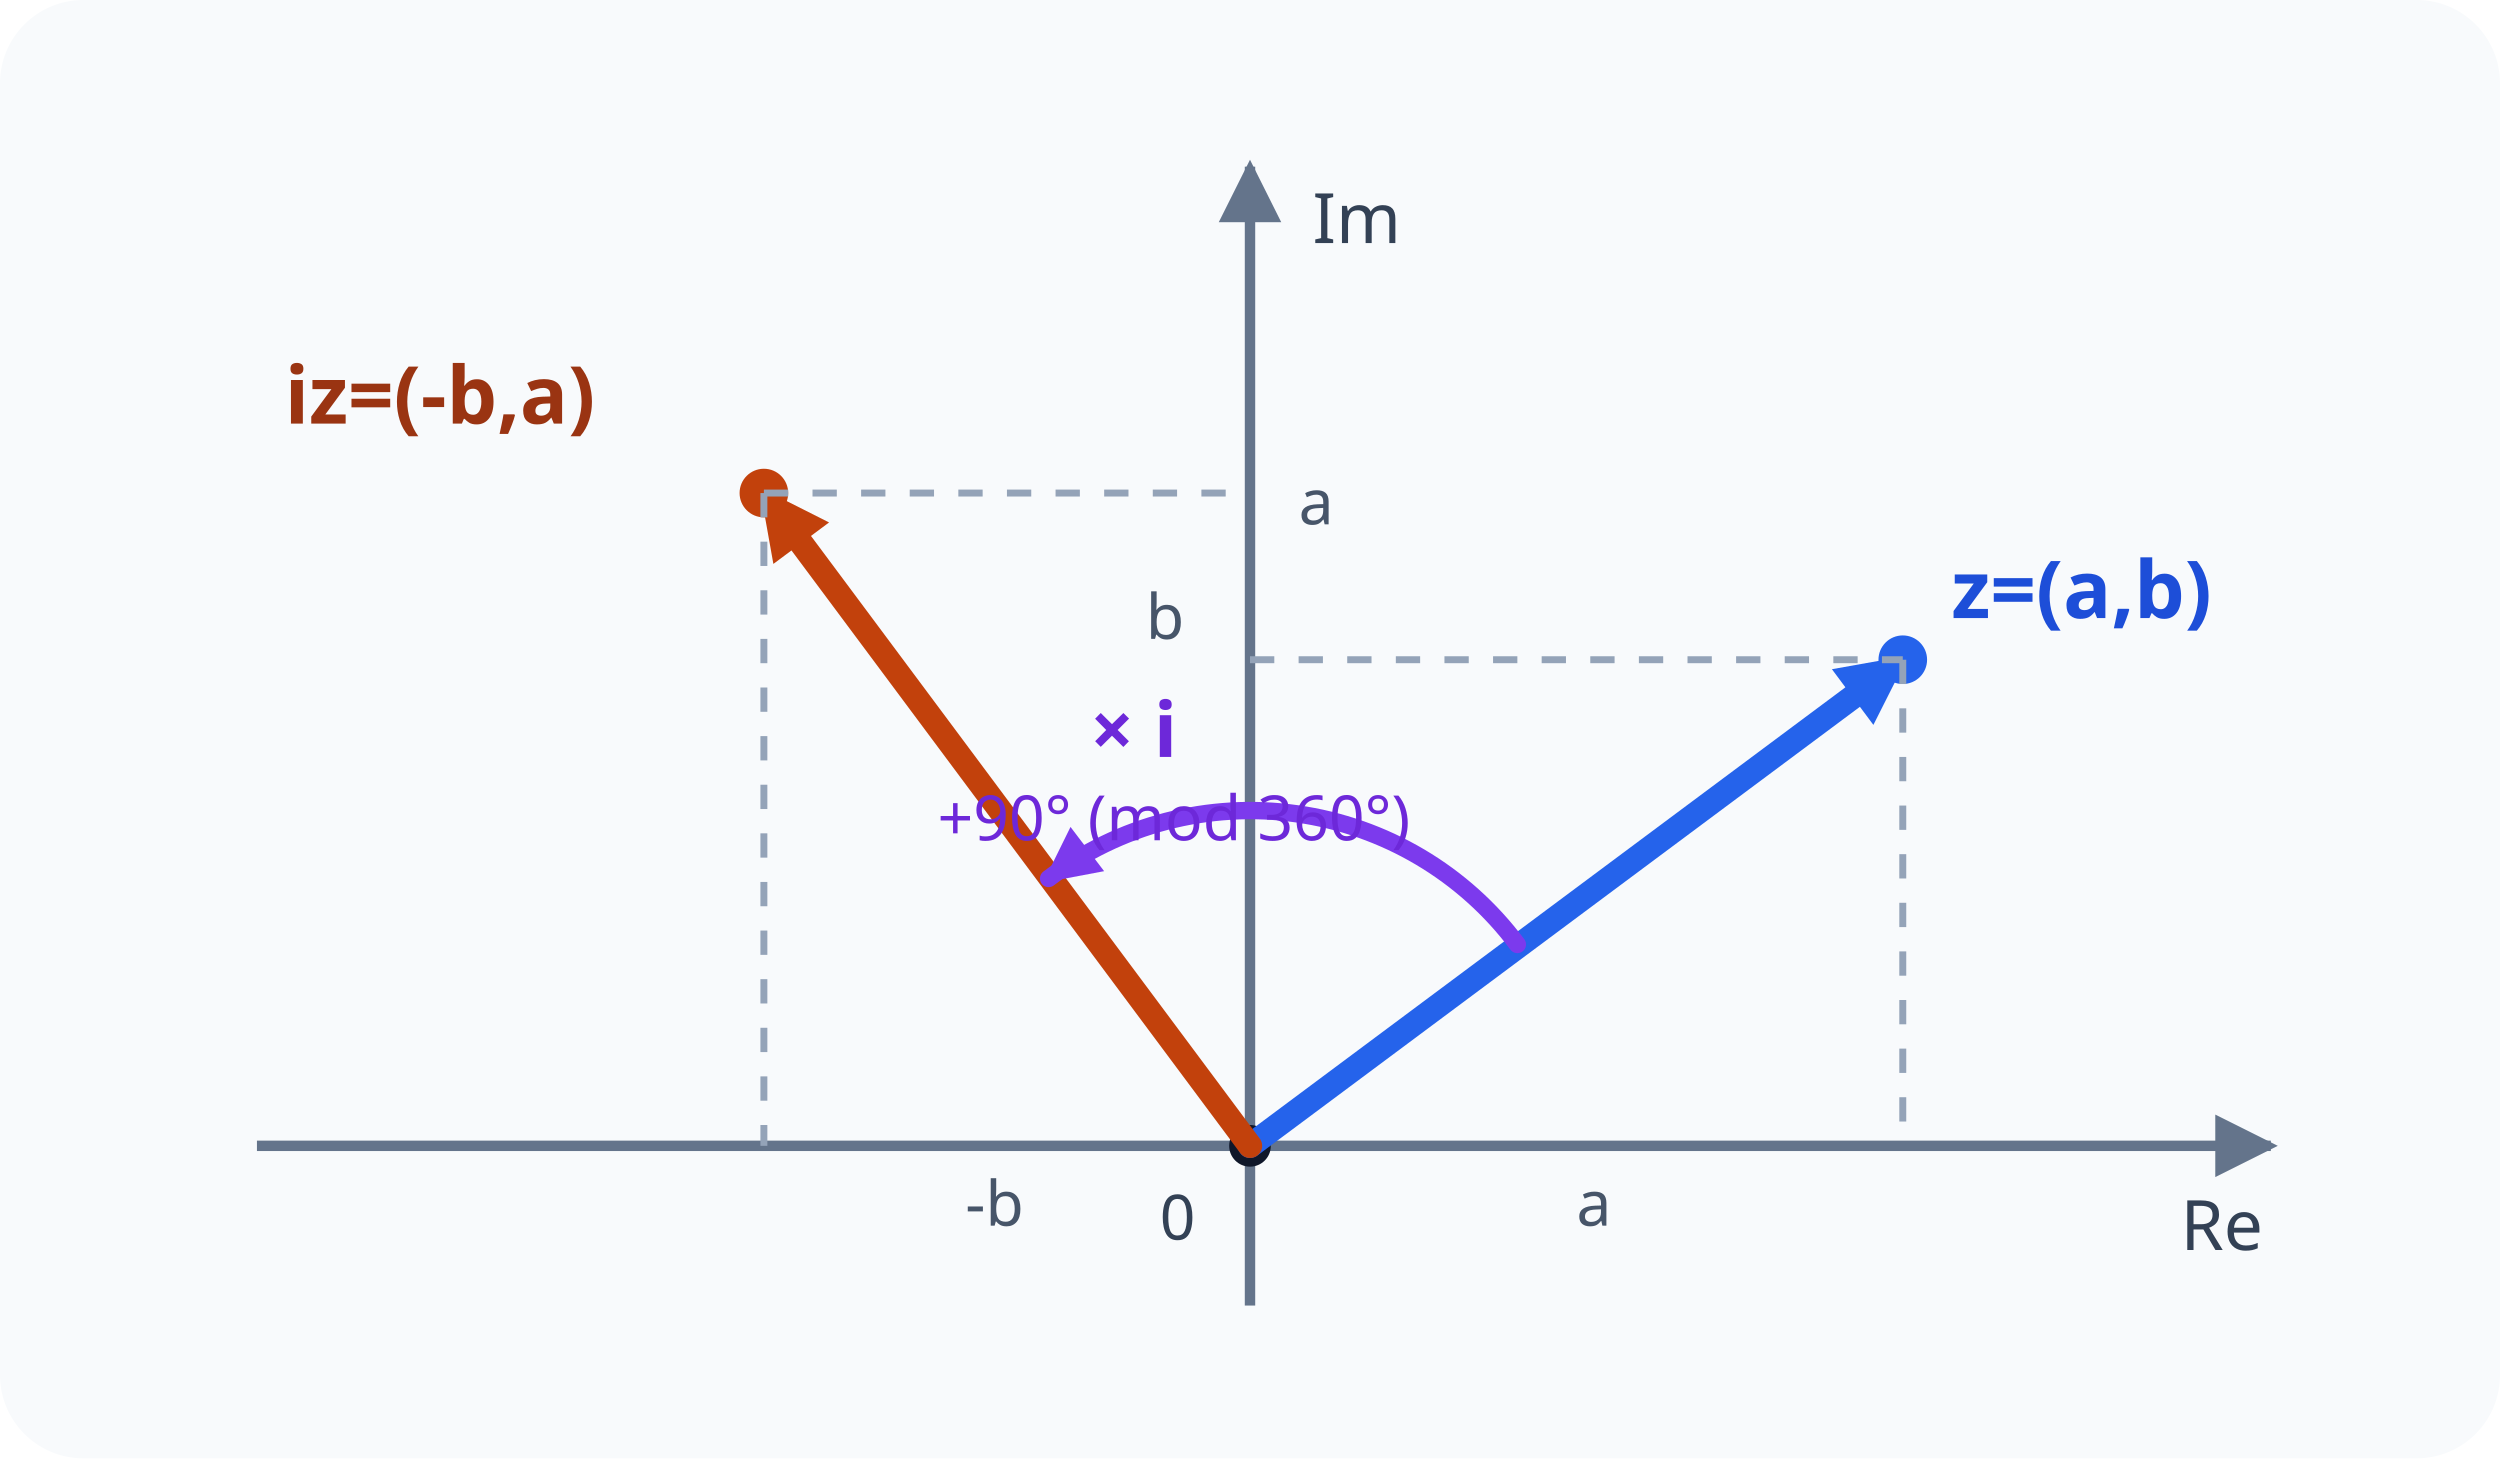
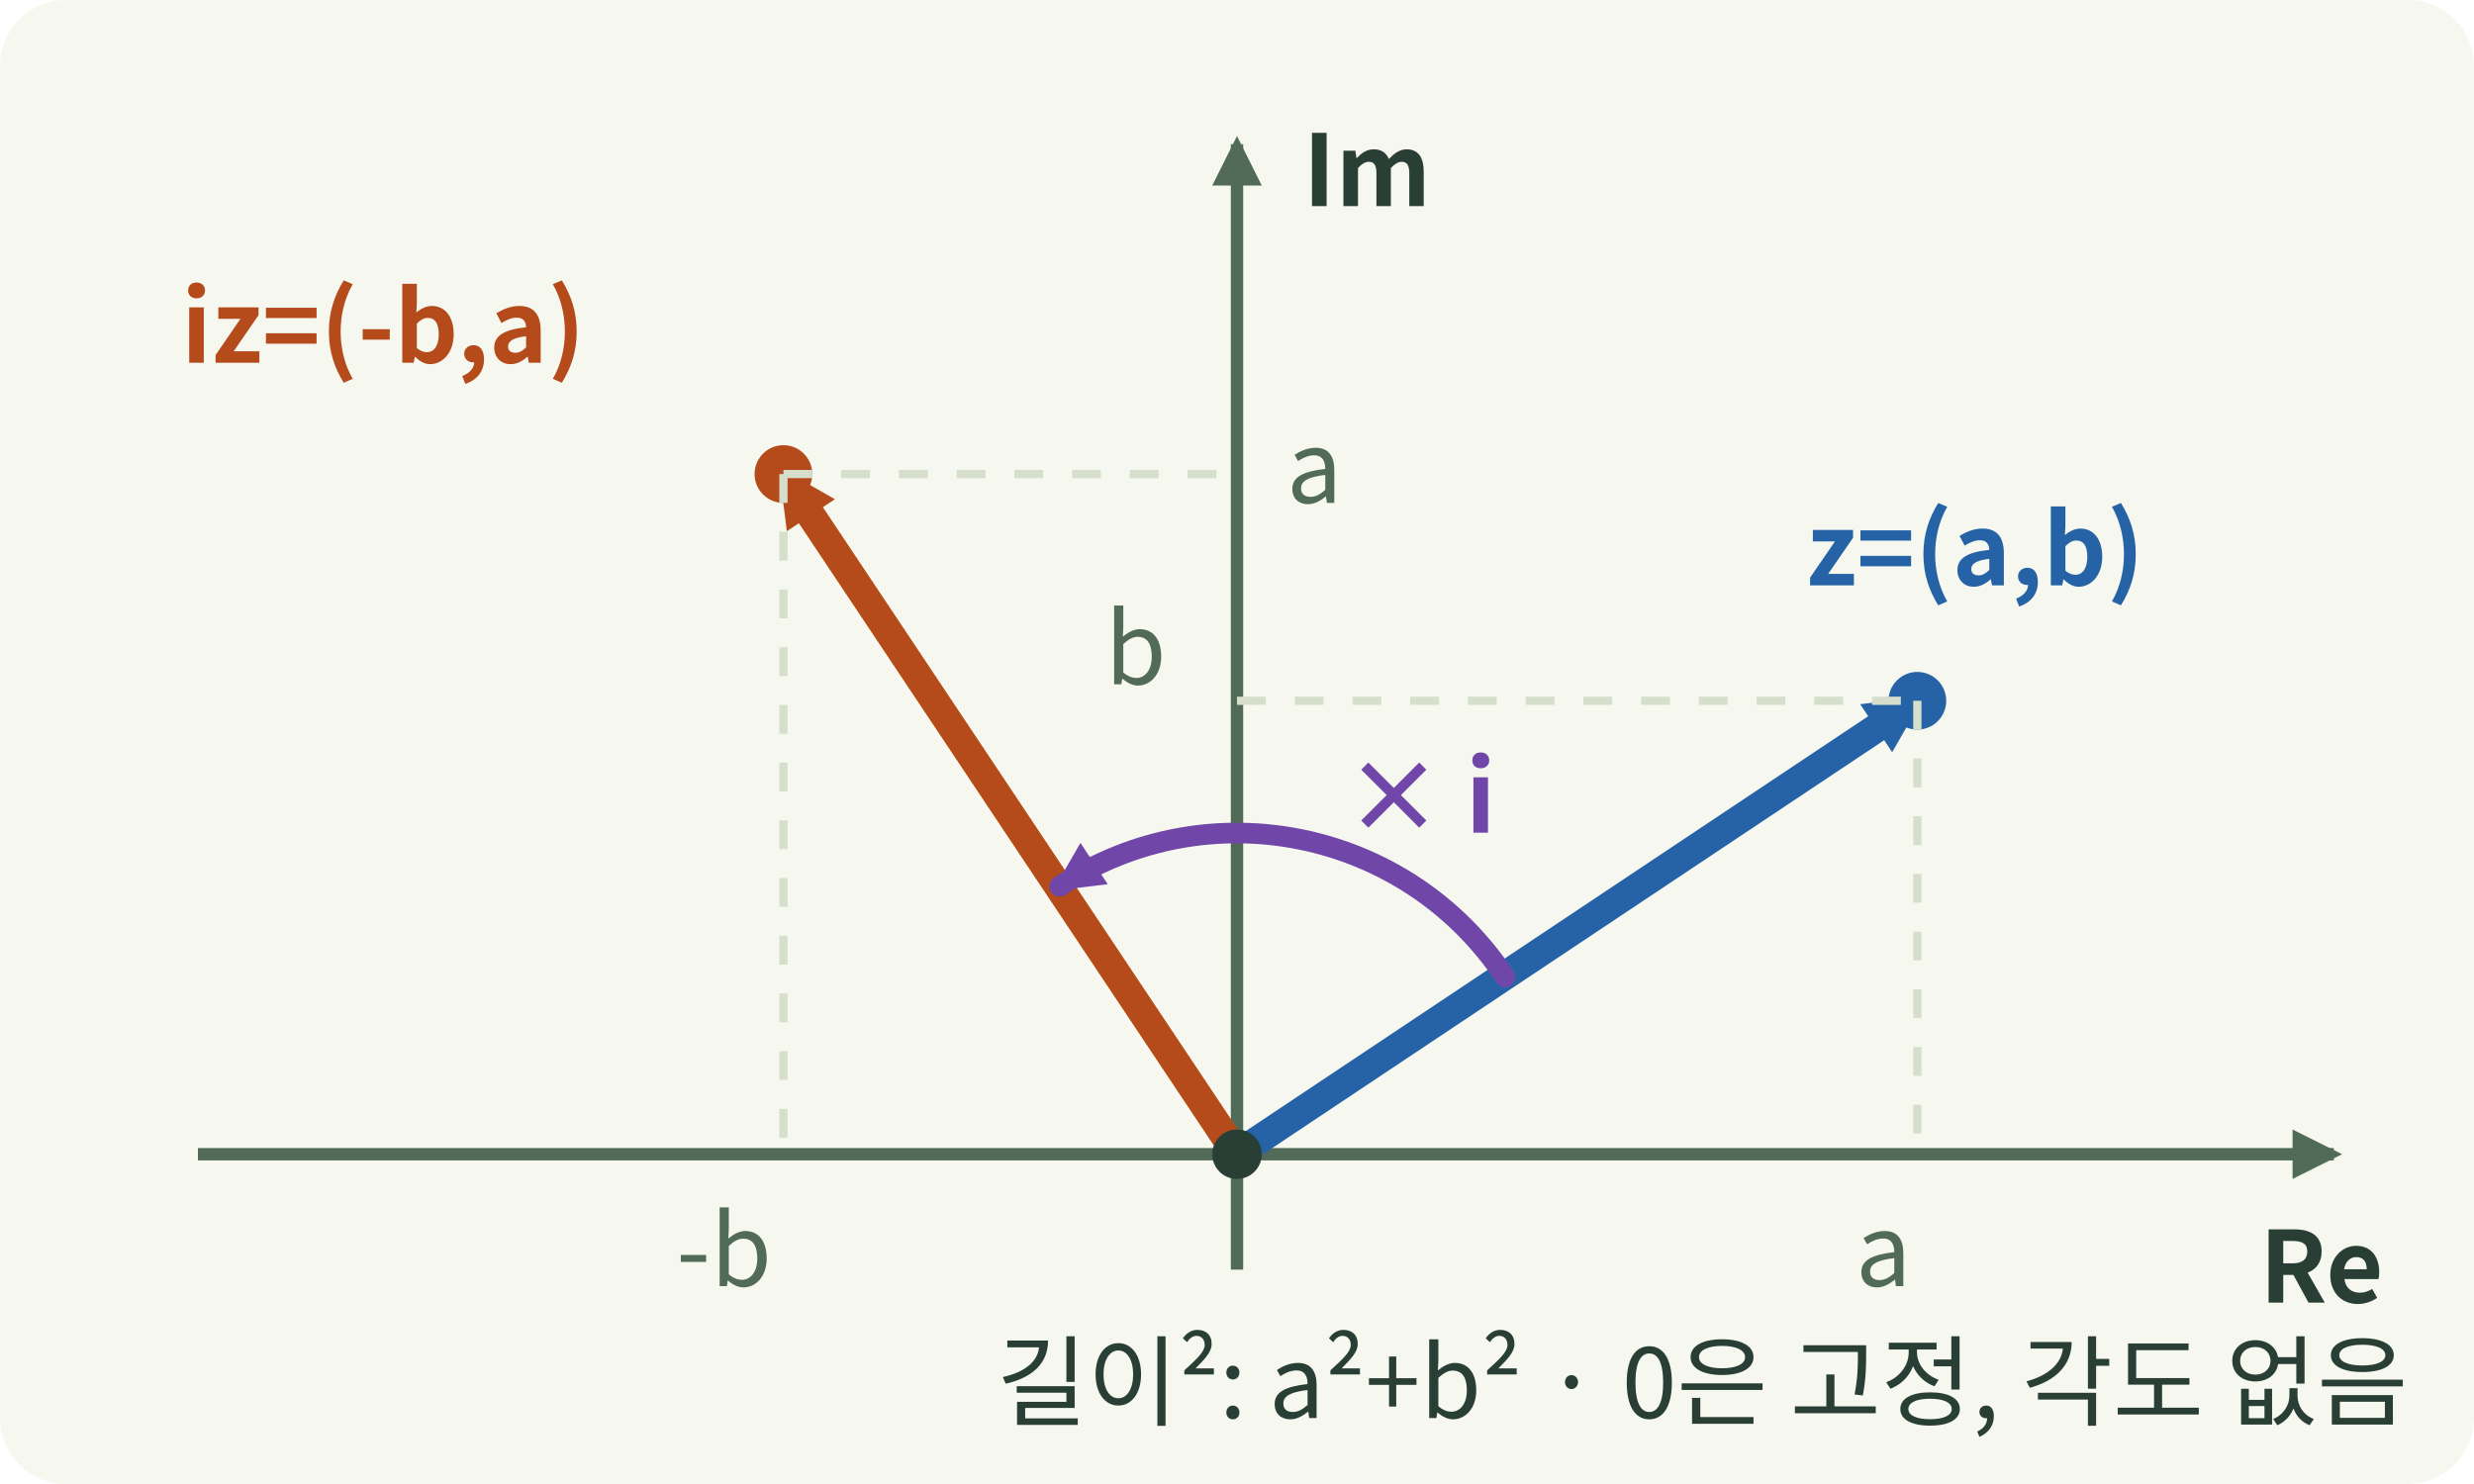
- <svg xmlns="http://www.w3.org/2000/svg" viewBox="0 0 720 420" role="img" aria-labelledby="title desc">
+ <svg xmlns="http://www.w3.org/2000/svg" viewBox="0 0 600 360" role="img" aria-labelledby="title desc">
  <defs>
-     <marker id="axis-arrow" markerUnits="userSpaceOnUse" markerWidth="18" markerHeight="18" refX="16" refY="9" orient="auto">
-       <path d="M0 0L18 9L0 18Z" fill="#64748b" />
+     <marker id="axis-arrow" markerUnits="userSpaceOnUse" markerWidth="12" markerHeight="12" refX="10" refY="6" orient="auto">
+       <path d="M0 0L12 6L0 12Z" fill="#526b58" />
    </marker>
-     <marker id="z-arrow" markerUnits="userSpaceOnUse" markerWidth="20" markerHeight="20" refX="18" refY="10" orient="auto">
-       <path d="M0 0L20 10L0 20Z" fill="#2563eb" />
+     <marker id="input-arrow" markerUnits="userSpaceOnUse" markerWidth="14" markerHeight="14" refX="12" refY="7" orient="auto">
+       <path d="M0 0L14 7L0 14Z" fill="#2563a6" />
    </marker>
-     <marker id="iz-arrow" markerUnits="userSpaceOnUse" markerWidth="20" markerHeight="20" refX="18" refY="10" orient="auto">
-       <path d="M0 0L20 10L0 20Z" fill="#c2410c" />
+     <marker id="output-arrow" markerUnits="userSpaceOnUse" markerWidth="14" markerHeight="14" refX="12" refY="7" orient="auto">
+       <path d="M0 0L14 7L0 14Z" fill="#b54a1b" />
    </marker>
-     <marker id="arc-arrow" markerUnits="userSpaceOnUse" markerWidth="16" markerHeight="16" refX="14" refY="8" orient="auto">
-       <path d="M0 0L16 8L0 16Z" fill="#7c3aed" />
+     <marker id="turn-arrow" markerUnits="userSpaceOnUse" markerWidth="12" markerHeight="12" refX="10" refY="6" orient="auto">
+       <path d="M0 0L12 6L0 12Z" fill="#7047a8" />
    </marker>
  </defs>
-   <rect width="720" height="420" rx="24" fill="#f8fafc" />
-   <path d="M74 330H654" stroke="#64748b" stroke-width="3" marker-end="url(#axis-arrow)" />
-   <path d="M360 376V48" stroke="#64748b" stroke-width="3" marker-end="url(#axis-arrow)" />
-   <text x="628" y="360" fill="#334155" font-family="sans-serif" font-size="20">Re</text>
-   <text x="378" y="70" fill="#334155" font-family="sans-serif" font-size="20">Im</text>
-   <circle cx="360" cy="330" r="6" fill="#0f172a" />
-   <text x="334" y="357" fill="#334155" font-family="sans-serif" font-size="18">0</text>
-   <path d="M360 330L548 190" stroke="#2563eb" stroke-width="7" stroke-linecap="round" marker-end="url(#z-arrow)" />
-   <circle cx="548" cy="190" r="7" fill="#2563eb" />
-   <text x="562" y="178" fill="#1d4ed8" font-family="sans-serif" font-size="23" font-weight="700">z=(a,b)</text>
-   <path d="M360 330L220 142" stroke="#c2410c" stroke-width="7" stroke-linecap="round" marker-end="url(#iz-arrow)" />
-   <circle cx="220" cy="142" r="7" fill="#c2410c" />
-   <text x="82" y="122" fill="#9a3412" font-family="sans-serif" font-size="23" font-weight="700">iz=(-b,a)</text>
-   <path d="M437 272A96 96 0 0 0 302 253" fill="none" stroke="#7c3aed" stroke-width="5" stroke-linecap="round" marker-end="url(#arc-arrow)" />
-   <text x="314" y="218" fill="#6d28d9" font-family="sans-serif" font-size="22" font-weight="700">× i</text>
-   <text x="270" y="242" fill="#6d28d9" font-family="sans-serif" font-size="18">+90° (mod 360°)</text>
-   <path d="M548 190V330M360 190H548M220 142V330M220 142H360" stroke="#94a3b8" stroke-width="2" stroke-dasharray="7 7" />
-   <text x="454" y="353" fill="#475569" font-family="sans-serif" font-size="18">a</text>
-   <text x="330" y="184" fill="#475569" font-family="sans-serif" font-size="18">b</text>
-   <text x="278" y="353" fill="#475569" font-family="sans-serif" font-size="18">-b</text>
-   <text x="374" y="151" fill="#475569" font-family="sans-serif" font-size="18">a</text>
+   <rect width="600" height="360" rx="16" fill="#f6f8f0" />
+   <g id="axes" data-origin="300,280" data-scale="55">
+     <line x1="48" y1="280" x2="566" y2="280" stroke="#526b58" stroke-width="3" marker-end="url(#axis-arrow)" />
+     <line x1="300" y1="308" x2="300" y2="35" stroke="#526b58" stroke-width="3" marker-end="url(#axis-arrow)" />
+     <text data-essential-label="" x="548" y="316" fill="#293f35" font-family="'Noto Sans CJK KR','Malgun Gothic',sans-serif" font-size="24" font-weight="700">Re</text>
+     <text data-essential-label="" x="316" y="50" fill="#293f35" font-family="'Noto Sans CJK KR','Malgun Gothic',sans-serif" font-size="24" font-weight="700">Im</text>
+   </g>
+   <g id="input-vector" data-complex-point="a,b" data-map-input="a,b">
+     <line data-x1="300" data-y1="280" data-x2="465" data-y2="170" x1="300" y1="280" x2="465" y2="170" stroke="#2563a6" stroke-width="7" stroke-linecap="round" marker-end="url(#input-arrow)" />
+     <circle cx="465" cy="170" r="7" fill="#2563a6" />
+     <text data-essential-label="" x="438" y="142" fill="#2563a6" font-family="'Noto Sans CJK KR','Malgun Gothic',sans-serif" font-size="24" font-weight="700">z=(a,b)</text>
+   </g>
+   <g id="output-vector" data-complex-point="-b,a" data-map-output="-b,a">
+     <line data-x1="300" data-y1="280" data-x2="190" data-y2="115" x1="300" y1="280" x2="190" y2="115" stroke="#b54a1b" stroke-width="7" stroke-linecap="round" marker-end="url(#output-arrow)" />
+     <circle cx="190" cy="115" r="7" fill="#b54a1b" />
+     <text data-essential-label="" x="44" y="88" fill="#b54a1b" font-family="'Noto Sans CJK KR','Malgun Gothic',sans-serif" font-size="24" font-weight="700">iz=(-b,a)</text>
+   </g>
+   <g id="coordinate-guides" data-shared-scale="true">
+     <path d="M465 170V280M300 170H465M190 115V280M190 115H300" fill="none" stroke="#d5dfcc" stroke-width="2" stroke-dasharray="7 7" />
+     <text data-essential-label="" x="450" y="312" fill="#526b58" font-family="'Noto Sans CJK KR','Malgun Gothic',sans-serif" font-size="24">a</text>
+     <text data-essential-label="" x="268" y="166" fill="#526b58" font-family="'Noto Sans CJK KR','Malgun Gothic',sans-serif" font-size="24">b</text>
+     <text data-essential-label="" x="164" y="312" fill="#526b58" font-family="'Noto Sans CJK KR','Malgun Gothic',sans-serif" font-size="24">-b</text>
+     <text data-essential-label="" x="312" y="122" fill="#526b58" font-family="'Noto Sans CJK KR','Malgun Gothic',sans-serif" font-size="24">a</text>
+   </g>
+   <g id="quarter-turn" data-turn="counterclockwise-quarter" data-angle-domain="nonzero-mod-360">
+     <path d="M365 237A78 78 0 0 0 257 215" fill="none" stroke="#7047a8" stroke-width="5" stroke-linecap="round" marker-end="url(#turn-arrow)" />
+     <text data-essential-label="" x="326" y="202" fill="#7047a8" font-family="'Noto Sans CJK KR','Malgun Gothic',sans-serif" font-size="24" font-weight="700">× i</text>
+   </g>
+   <g id="length-and-zero" data-input-squared-length="a^2+b^2" data-output-squared-length="a^2+b^2" data-zero-fixed="true" data-zero-angle="undefined">
+     <circle cx="300" cy="280" r="6" fill="#293f35" />
+     <text data-essential-label="" x="584" y="344" text-anchor="end" fill="#293f35" font-family="'Noto Sans CJK KR','Malgun Gothic',sans-serif" font-size="24">길이²: a²+b² · 0은 고정, 각도 없음</text>
+   </g>
</svg>
